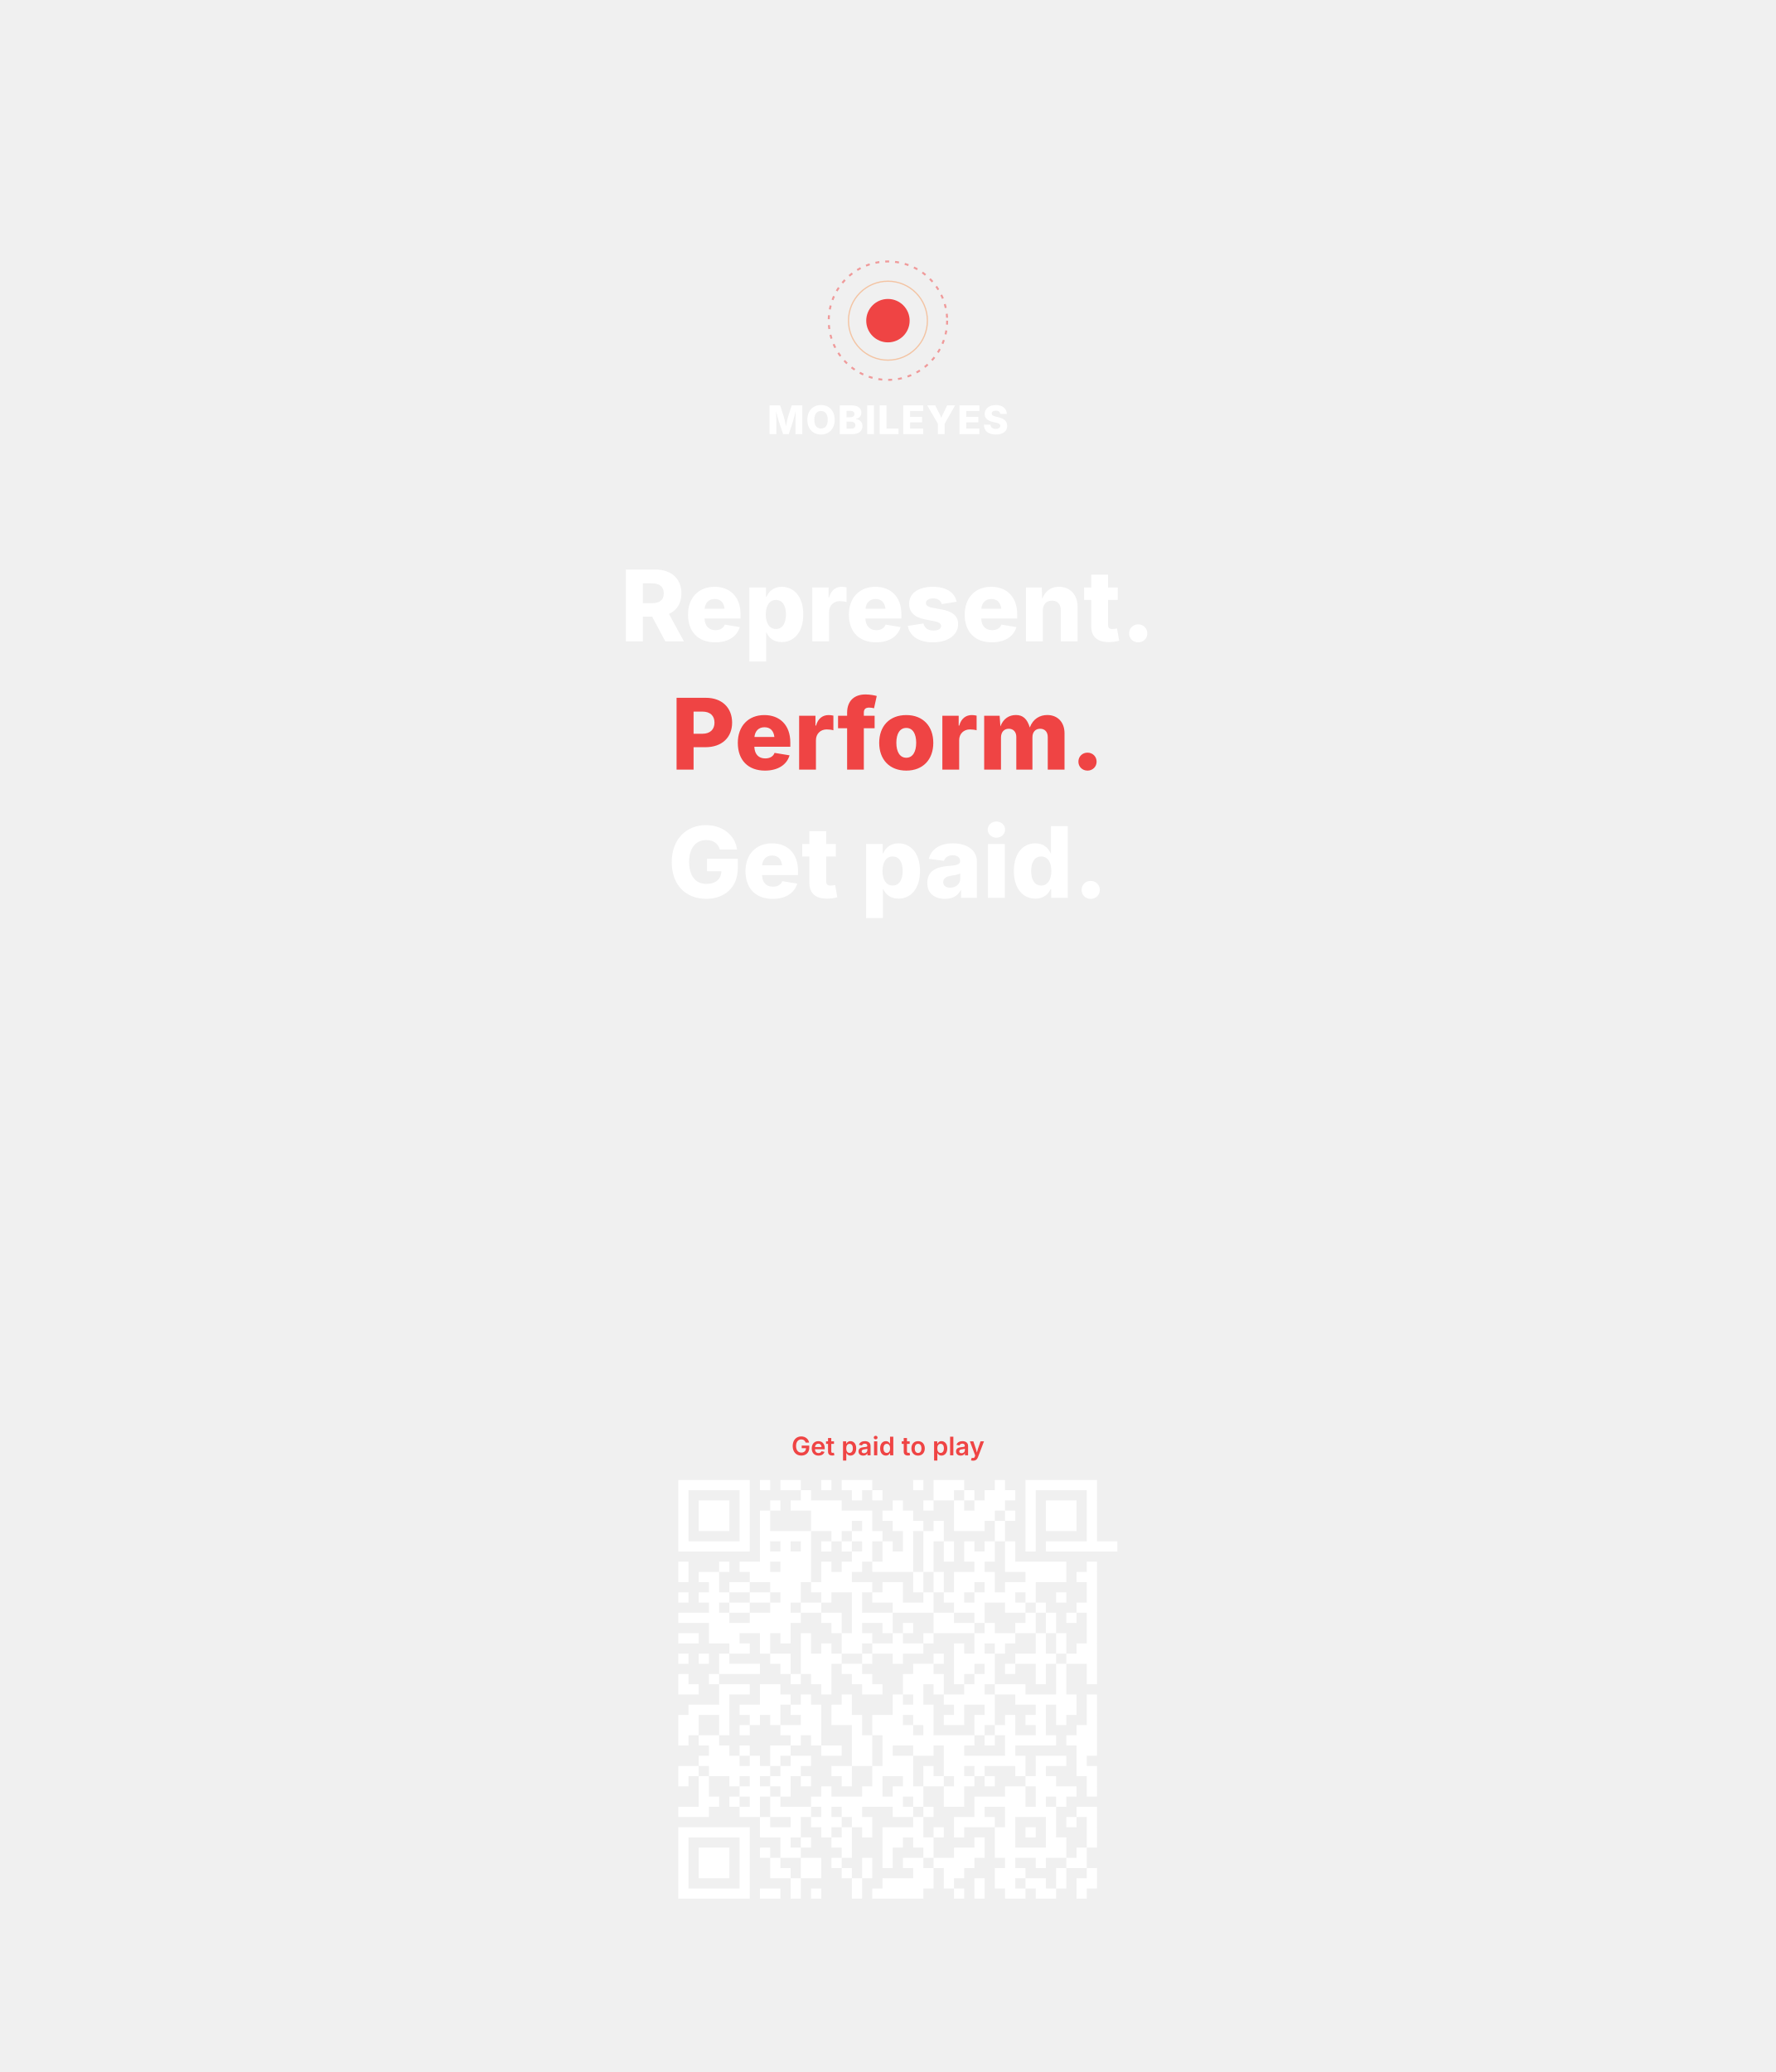
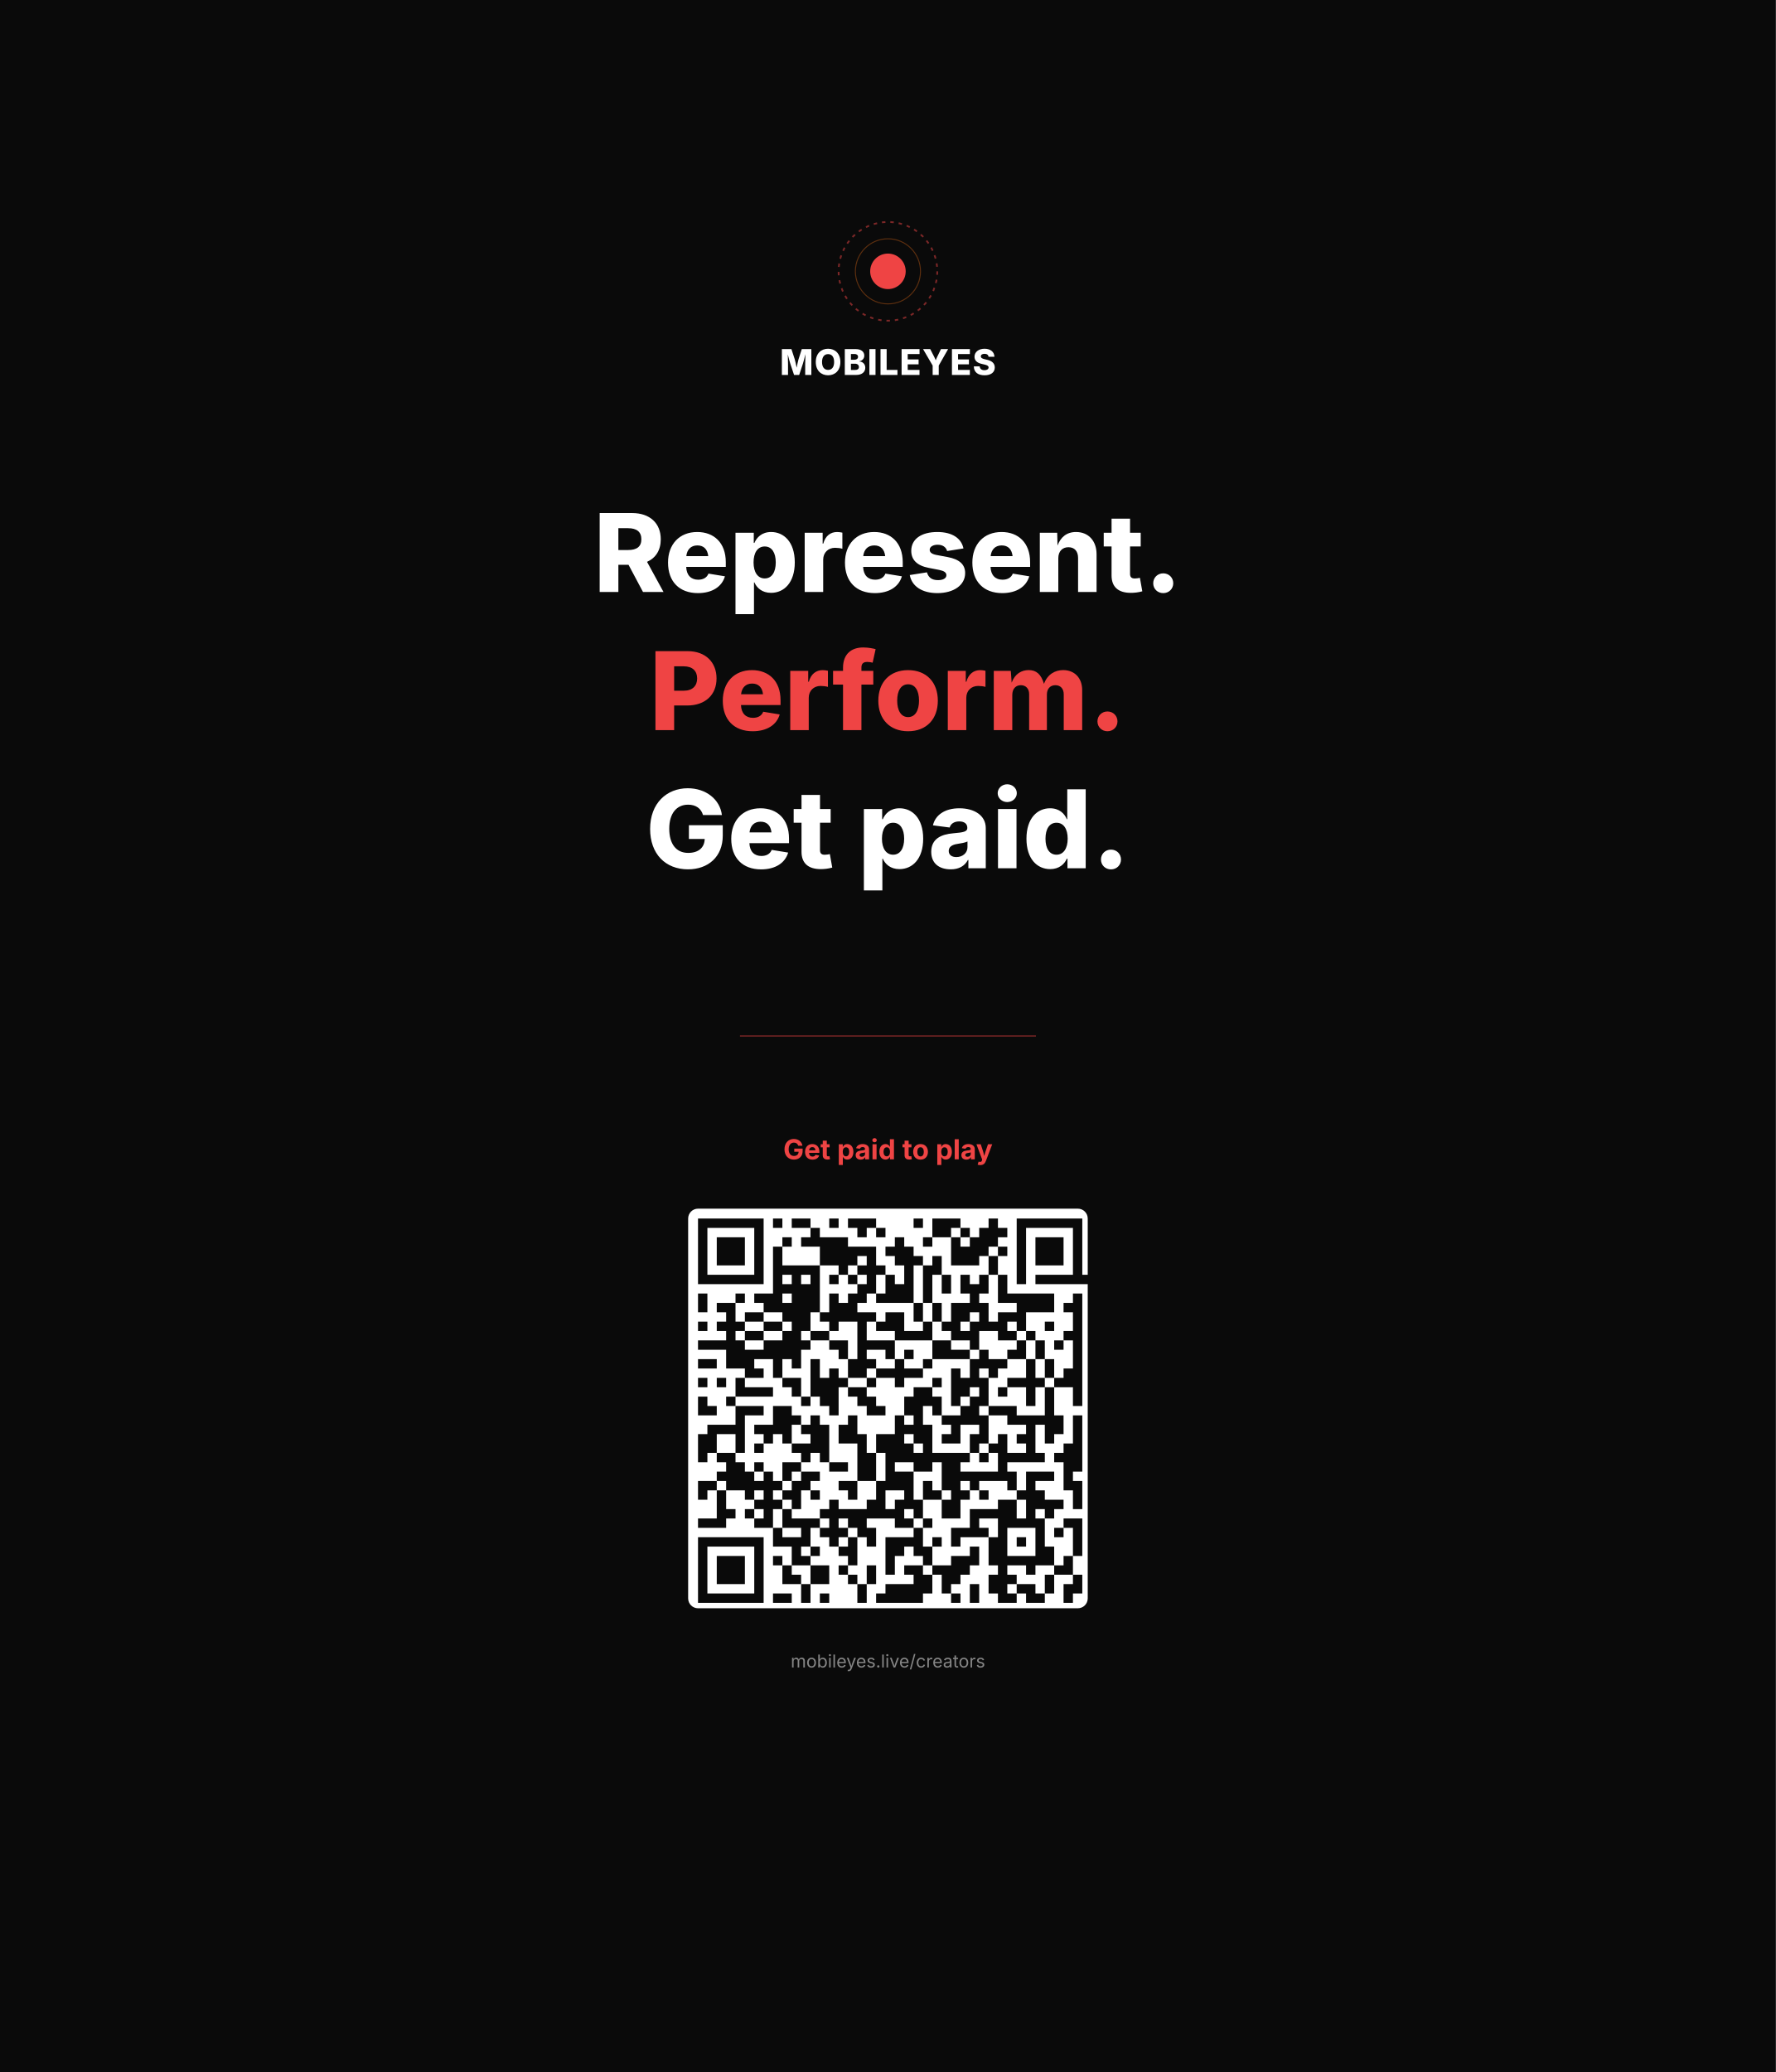
<svg xmlns="http://www.w3.org/2000/svg" width="3600" height="4200" viewBox="0 0 3600 4200">
-   <circle cx="1800" cy="650" r="120" fill="none" stroke="#EF4444" stroke-width="4" stroke-dasharray="8 12" opacity="0.5" />
-   <circle cx="1800" cy="650" r="80" fill="none" stroke="#F97316" stroke-width="2.5" opacity="0.35" />
-   <circle cx="1800" cy="650" r="44" fill="#EF4444" />
-   <text x="1800" y="880" font-family="Inter, -apple-system, sans-serif" font-size="80" font-weight="800" fill="#FFFFFF" letter-spacing="2.5" text-anchor="middle">MOBILEYES</text>
-   <text x="1800" y="1300" font-family="Inter, -apple-system, sans-serif" font-size="200" font-weight="800" fill="#FFFFFF" text-anchor="middle">Represent.</text>
-   <text x="1800" y="1560" font-family="Inter, -apple-system, sans-serif" font-size="200" font-weight="800" fill="#EF4444" text-anchor="middle">Perform.</text>
-   <text x="1800" y="1820" font-family="Inter, -apple-system, sans-serif" font-size="200" font-weight="800" fill="#FFFFFF" text-anchor="middle">Get paid.</text>
-   <text x="1800" y="2950" font-family="Inter, -apple-system, sans-serif" font-size="52" font-weight="600" fill="#EF4444" text-anchor="middle">Get paid to play</text>
-   <g transform="translate(1375, 3000) scale(20.7)">
-     <path stroke="#FFFFFF" stroke-width="1" d="M0 0.5h7m1 0h1m1 0h2m2 0h1m1 0h3m4 0h1m1 0h3m3 0h1m2 0h7M0 1.5h1m5 0h1m5 0h1m4 0h1m1 0h1m5 0h2m1 0h1m1 0h3m1 0h1m5 0h1M0 2.5h1m1 0h3m1 0h1m2 0h1m1 0h5m5 0h1m2 0h1m2 0h1m1 0h3m2 0h1m1 0h3m1 0h1M0 3.5h1m1 0h3m1 0h1m1 0h1m4 0h6m1 0h3m4 0h4m1 0h1m1 0h1m1 0h3m1 0h1M0 4.5h1m1 0h3m1 0h1m1 0h1m4 0h4m1 0h1m2 0h3m1 0h1m1 0h3m1 0h1m2 0h1m1 0h3m1 0h1M0 5.5h1m5 0h1m1 0h5m2 0h1m1 0h3m2 0h1m1 0h2m5 0h1m2 0h1m5 0h1M0 6.5h7m1 0h1m1 0h1m1 0h1m1 0h1m1 0h1m1 0h1m1 0h1m1 0h1m1 0h1m1 0h1m1 0h1m1 0h1m1 0h1m1 0h1m1 0h7M8 7.5h5m4 0h2m1 0h3m1 0h1m1 0h1m1 0h3m1 0h1M0 8.5h1m3 0h1m1 0h3m1 0h3m1 0h1m1 0h2m1 0h4m1 0h1m4 0h1m2 0h6m2 0h1M0 9.5h1m1 0h2m3 0h6m1 0h3m6 0h1m1 0h1m1 0h4m3 0h4m1 0h2M3 10.5h1m1 0h2m2 0h3m1 0h6m1 0h2m1 0h1m1 0h1m1 0h2m1 0h1m1 0h3m5 0h1M0 11.5h1m1 0h3m2 0h2m1 0h2m2 0h1m2 0h1m1 0h3m2 0h1m1 0h2m1 0h4m1 0h1m2 0h1m2 0h1M3 12.5h1m1 0h2m2 0h2m1 0h2m3 0h1m3 0h4m2 0h3m2 0h2m1 0h1m3 0h2M0 13.5h5m2 0h5m2 0h2m1 0h4m4 0h2m2 0h1m4 0h1m1 0h1m1 0h1m1 0h1M3 14.5h8m4 0h1m1 0h1m2 0h1m1 0h1m2 0h4m1 0h1m2 0h2m1 0h1m3 0h1M0 15.5h2m1 0h3m2 0h1m1 0h1m1 0h1m3 0h3m2 0h1m2 0h1m4 0h4m2 0h1m1 0h1m2 0h1M5 16.5h2m1 0h1m3 0h1m1 0h1m1 0h2m1 0h5m3 0h1m1 0h1m1 0h1m3 0h1m1 0h1m1 0h2M0 17.5h1m1 0h1m1 0h1m4 0h2m1 0h4m2 0h1m2 0h1m3 0h1m1 0h4m2 0h4m1 0h3M4 18.5h4m2 0h1m1 0h3m1 0h2m5 0h2m2 0h2m1 0h1m1 0h1m2 0h1m1 0h1m2 0h1M0 19.5h1m2 0h1m7 0h1m1 0h2m2 0h2m3 0h4m1 0h1m1 0h2m4 0h1m1 0h1m2 0h1M0 20.5h2m2 0h3m1 0h2m4 0h1m3 0h2m2 0h2m1 0h1m2 0h2m1 0h3m3 0h1M4 21.5h1m3 0h3m1 0h1m3 0h1m4 0h1m1 0h1m2 0h5m2 0h6m1 0h1M1 22.5h4m1 0h4m1 0h3m1 0h2m4 0h4m2 0h1m2 0h1m4 0h1m1 0h2m1 0h1M0 23.5h2m2 0h1m2 0h1m1 0h1m2 0h2m1 0h3m1 0h3m1 0h2m1 0h2m1 0h2m1 0h1m1 0h2m1 0h1m2 0h1M0 24.5h2m2 0h1m1 0h1m3 0h4m3 0h1m1 0h4m1 0h1m4 0h1m1 0h2m2 0h1m3 0h2M0 25.5h1m1 0h2m7 0h1m1 0h1m3 0h2m1 0h9m1 0h1m1 0h5m1 0h3M3 26.5h2m1 0h1m2 0h2m3 0h2m1 0h2m1 0h1m2 0h2m1 0h2m4 0h1m6 0h2M2 27.5h4m1 0h1m1 0h1m1 0h2m4 0h2m1 0h3m3 0h8m1 0h3m1 0h1M0 28.5h2m1 0h6m1 0h2m3 0h2m2 0h4m1 0h1m1 0h2m1 0h1m3 0h1m1 0h1m3 0h2M0 29.5h1m1 0h1m2 0h1m1 0h1m1 0h2m1 0h1m3 0h1m2 0h1m2 0h1m1 0h2m1 0h2m1 0h1m3 0h3m3 0h1M2 30.5h1m3 0h3m1 0h1m3 0h1m3 0h2m1 0h3m2 0h2m4 0h2m1 0h4m1 0h1M2 31.5h2m1 0h1m1 0h1m1 0h1m3 0h9m1 0h1m2 0h2m1 0h5m1 0h1m1 0h1M0 32.5h3m3 0h2m1 0h4m1 0h1m1 0h2m3 0h2m1 0h1m4 0h1m2 0h5m2 0h2M8 33.5h1m2 0h1m1 0h3m1 0h2m4 0h1m3 0h4m1 0h1m3 0h1m1 0h1m1 0h1M0 34.5h7m1 0h4m2 0h1m1 0h1m1 0h1m1 0h4m1 0h1m1 0h1m3 0h2m1 0h1m1 0h1m3 0h1M0 35.5h1m5 0h1m3 0h1m1 0h1m2 0h2m3 0h2m1 0h2m4 0h1m1 0h2m3 0h2m2 0h1M0 36.5h1m1 0h3m1 0h1m1 0h1m1 0h2m4 0h1m3 0h1m3 0h1m2 0h3m1 0h7m1 0h1M0 37.5h1m1 0h3m1 0h1m2 0h1m2 0h2m1 0h1m2 0h1m1 0h1m1 0h2m1 0h4m3 0h1m2 0h1m2 0h2M0 38.5h1m1 0h3m1 0h1m2 0h2m1 0h2m2 0h1m1 0h1m4 0h2m1 0h2m3 0h3m3 0h1m2 0h1M0 39.5h1m5 0h1m4 0h1m5 0h1m2 0h5m1 0h1m2 0h1m1 0h2m1 0h2m1 0h1m1 0h2M0 40.5h7m1 0h2m1 0h1m1 0h1m3 0h1m1 0h5m3 0h1m1 0h1m2 0h2m1 0h2m2 0h1" />
+   <rect width="3600" height="4200" fill="#0a0a0a" />
+   <circle cx="1800" cy="550" r="100" fill="none" stroke="#EF4444" stroke-width="3.5" stroke-dasharray="7 10" opacity="0.5" />
+   <circle cx="1800" cy="550" r="66" fill="none" stroke="#F97316" stroke-width="2" opacity="0.35" />
+   <circle cx="1800" cy="550" r="36" fill="#EF4444" />
+   <text x="1800" y="760" font-family="Inter, -apple-system, sans-serif" font-size="72" font-weight="800" fill="#FFFFFF" letter-spacing="2" text-anchor="middle">MOBILEYES</text>
+   <text x="1800" y="1200" font-family="Inter, -apple-system, sans-serif" font-size="220" font-weight="800" fill="#FFFFFF" text-anchor="middle">Represent.</text>
+   <text x="1800" y="1480" font-family="Inter, -apple-system, sans-serif" font-size="220" font-weight="800" fill="#EF4444" text-anchor="middle">Perform.</text>
+   <text x="1800" y="1760" font-family="Inter, -apple-system, sans-serif" font-size="220" font-weight="800" fill="#FFFFFF" text-anchor="middle">Get paid.</text>
+   <line x1="1500" y1="2100" x2="2100" y2="2100" stroke="#EF4444" stroke-width="3" opacity="0.4" />
+   <text x="1800" y="2350" font-family="Inter, -apple-system, sans-serif" font-size="56" font-weight="700" fill="#EF4444" text-anchor="middle">Get paid to play</text>
+   <rect x="1395" y="2450" width="810" height="810" fill="#FFFFFF" rx="20" />
+   <g transform="translate(1415, 2470) scale(19)">
+     <path stroke="#0a0a0a" stroke-width="1" d="M0 0.5h7m1 0h1m1 0h2m2 0h1m1 0h3m4 0h1m1 0h3m3 0h1m2 0h7M0 1.5h1m5 0h1m5 0h1m4 0h1m1 0h1m5 0h2m1 0h1m1 0h3m1 0h1m5 0h1M0 2.5h1m1 0h3m1 0h1m2 0h1m1 0h5m5 0h1m2 0h1m2 0h1m1 0h3m2 0h1m1 0h3m1 0h1M0 3.5h1m1 0h3m1 0h1m1 0h1m4 0h6m1 0h3m4 0h4m1 0h1m1 0h1m1 0h3m1 0h1M0 4.5h1m1 0h3m1 0h1m1 0h1m4 0h4m1 0h1m2 0h3m1 0h1m1 0h3m1 0h1m2 0h1m1 0h3m1 0h1M0 5.5h1m5 0h1m1 0h5m2 0h1m1 0h3m2 0h1m1 0h2m5 0h1m2 0h1m5 0h1M0 6.5h7m1 0h1m1 0h1m1 0h1m1 0h1m1 0h1m1 0h1m1 0h1m1 0h1m1 0h1m1 0h1m1 0h1m1 0h1m1 0h1m1 0h1m1 0h7M8 7.5h5m4 0h2m1 0h3m1 0h1m1 0h1m1 0h3m1 0h1M0 8.5h1m3 0h1m1 0h3m1 0h3m1 0h1m1 0h2m1 0h4m1 0h1m4 0h1m2 0h6m2 0h1M0 9.5h1m1 0h2m3 0h6m1 0h3m6 0h1m1 0h1m1 0h4m3 0h4m1 0h2M3 10.5h1m1 0h2m2 0h3m1 0h6m1 0h2m1 0h1m1 0h1m1 0h2m1 0h1m1 0h3m5 0h1M0 11.5h1m1 0h3m2 0h2m1 0h2m2 0h1m2 0h1m1 0h3m2 0h1m1 0h2m1 0h4m1 0h1m2 0h1m2 0h1M3 12.5h1m1 0h2m2 0h2m1 0h2m3 0h1m3 0h4m2 0h3m2 0h2m1 0h1m3 0h2M0 13.5h5m2 0h5m2 0h2m1 0h4m4 0h2m2 0h1m4 0h1m1 0h1m1 0h1m1 0h1M3 14.5h8m4 0h1m1 0h1m2 0h1m1 0h1m2 0h4m1 0h1m2 0h2m1 0h1m3 0h1M0 15.5h2m1 0h3m2 0h1m1 0h1m1 0h1m3 0h3m2 0h1m2 0h1m4 0h4m2 0h1m1 0h1m2 0h1M5 16.5h2m1 0h1m3 0h1m1 0h1m1 0h2m1 0h5m3 0h1m1 0h1m1 0h1m3 0h1m1 0h1m1 0h2M0 17.5h1m1 0h1m1 0h1m4 0h2m1 0h4m2 0h1m2 0h1m3 0h1m1 0h4m2 0h4m1 0h3M4 18.5h4m2 0h1m1 0h3m1 0h2m5 0h2m2 0h2m1 0h1m1 0h1m2 0h1m1 0h1m2 0h1M0 19.5h1m2 0h1m7 0h1m1 0h2m2 0h2m3 0h4m1 0h1m1 0h2m4 0h1m1 0h1m2 0h1M0 20.5h2m2 0h3m1 0h2m4 0h1m3 0h2m2 0h2m1 0h1m2 0h2m1 0h3m3 0h1M4 21.5h1m3 0h3m1 0h1m3 0h1m4 0h1m1 0h1m2 0h5m2 0h6m1 0h1M1 22.5h4m1 0h4m1 0h3m1 0h2m4 0h4m2 0h1m2 0h1m4 0h1m1 0h2m1 0h1M0 23.5h2m2 0h1m2 0h1m1 0h1m2 0h2m1 0h3m1 0h3m1 0h2m1 0h2m1 0h2m1 0h1m1 0h2m1 0h1m2 0h1M0 24.5h2m2 0h1m1 0h1m3 0h4m3 0h1m1 0h4m1 0h1m4 0h1m1 0h2m2 0h1m3 0h2M0 25.5h1m1 0h2m7 0h1m1 0h1m3 0h2m1 0h9m1 0h1m1 0h5m1 0h3M3 26.5h2m1 0h1m2 0h2m3 0h2m1 0h2m1 0h1m2 0h2m1 0h2m4 0h1m6 0h2M2 27.5h4m1 0h1m1 0h1m1 0h2m4 0h2m1 0h3m3 0h8m1 0h3m1 0h1M0 28.5h2m1 0h6m1 0h2m3 0h2m2 0h4m1 0h1m1 0h2m1 0h1m3 0h1m1 0h1m3 0h2M0 29.5h1m1 0h1m2 0h1m1 0h1m1 0h2m1 0h1m3 0h1m2 0h1m2 0h1m1 0h2m1 0h2m1 0h1m3 0h3m3 0h1M2 30.5h1m3 0h3m1 0h1m3 0h1m3 0h2m1 0h3m2 0h2m4 0h2m1 0h4m1 0h1M2 31.5h2m1 0h1m1 0h1m1 0h1m3 0h9m1 0h1m2 0h2m1 0h5m1 0h1m1 0h1M0 32.5h3m3 0h2m1 0h4m1 0h1m1 0h2m3 0h2m1 0h1m4 0h1m2 0h5m2 0h2M8 33.5h1m2 0h1m1 0h3m1 0h2m4 0h1m3 0h4m1 0h1m3 0h1m1 0h1m1 0h1M0 34.5h7m1 0h4m2 0h1m1 0h1m1 0h1m1 0h4m1 0h1m1 0h1m3 0h2m1 0h1m1 0h1m3 0h1M0 35.5h1m5 0h1m3 0h1m1 0h1m2 0h2m3 0h2m1 0h2m4 0h1m1 0h2m3 0h2m2 0h1M0 36.5h1m1 0h3m1 0h1m1 0h1m1 0h2m4 0h1m3 0h1m3 0h1m2 0h3m1 0h7m1 0h1M0 37.5h1m1 0h3m1 0h1m2 0h1m2 0h2m1 0h1m2 0h1m1 0h1m1 0h2m1 0h4m3 0h1m2 0h1m2 0h2M0 38.5h1m1 0h3m1 0h1m2 0h2m1 0h2m2 0h1m1 0h1m4 0h2m1 0h2m3 0h3m3 0h1m2 0h1M0 39.5h1m5 0h1m4 0h1m5 0h1m2 0h5m1 0h1m2 0h1m1 0h2m1 0h2m1 0h1m1 0h2M0 40.5h7m1 0h2m1 0h1m1 0h1m3 0h1m1 0h5m3 0h1m1 0h1m2 0h2m1 0h2m2 0h1" />
  </g>
+   <text x="1800" y="3380" font-family="Inter, -apple-system, sans-serif" font-size="36" font-weight="400" fill="rgba(255,255,255,0.5)" text-anchor="middle">mobileyes.live/creators</text>
</svg>
